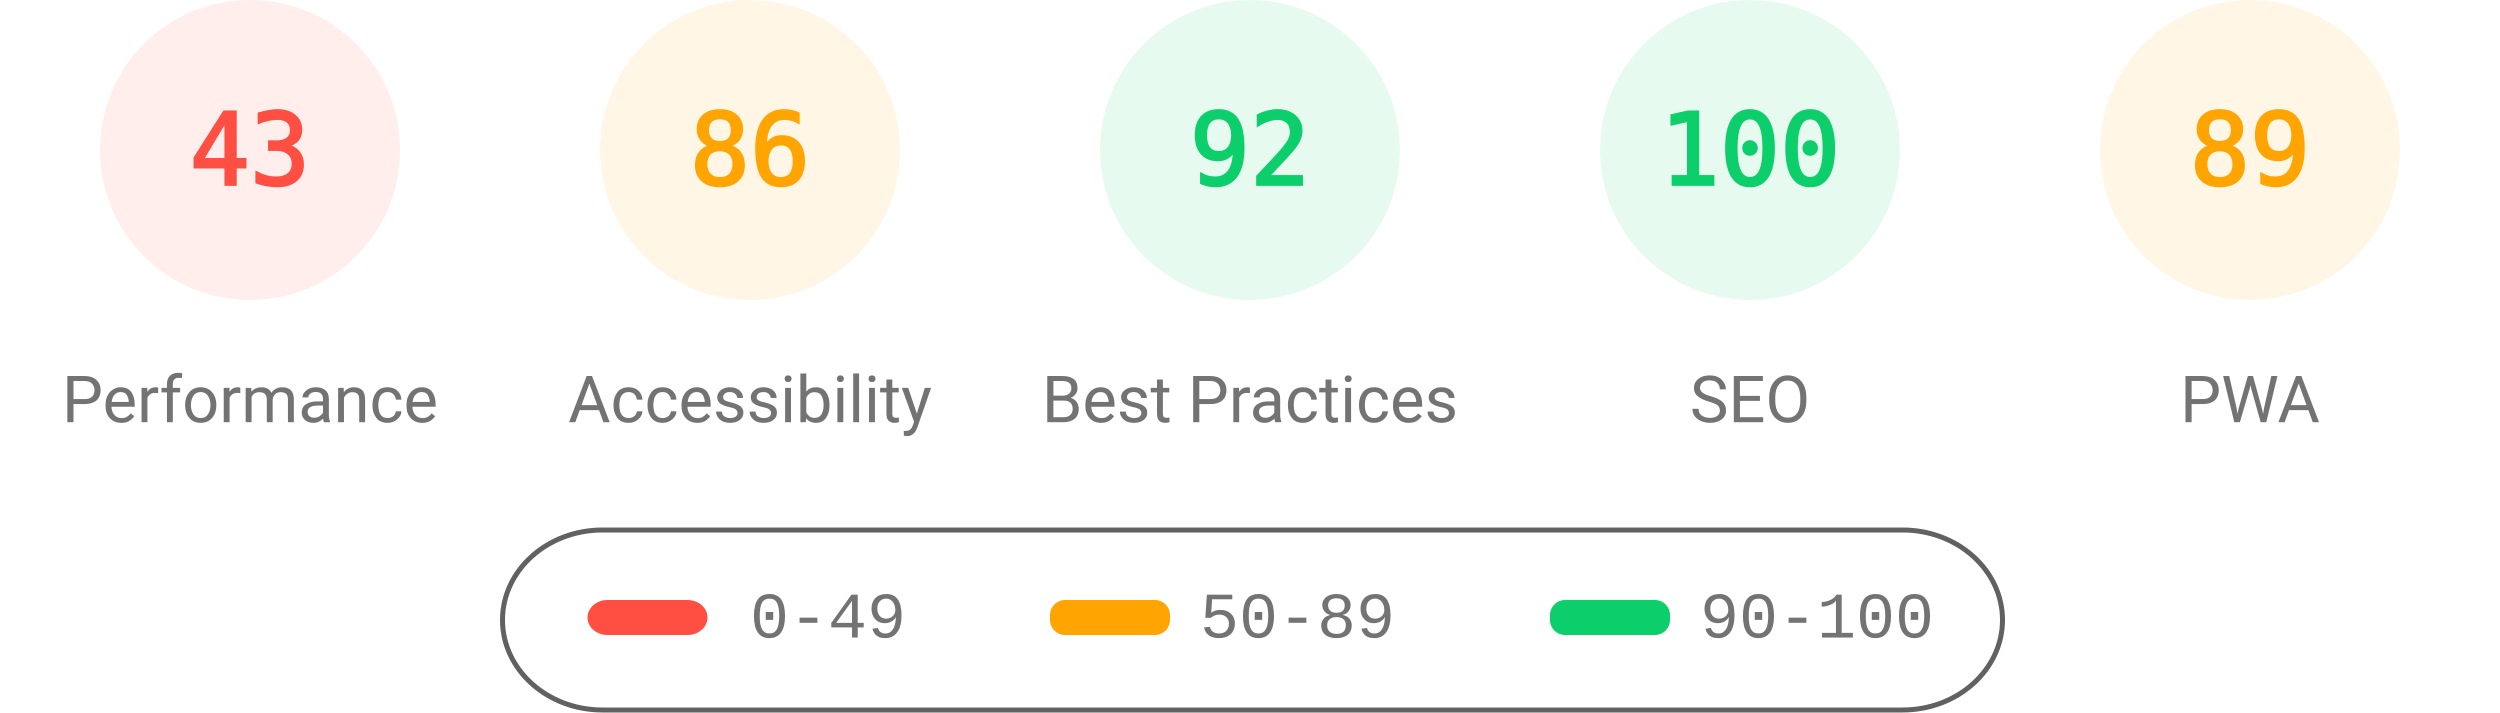
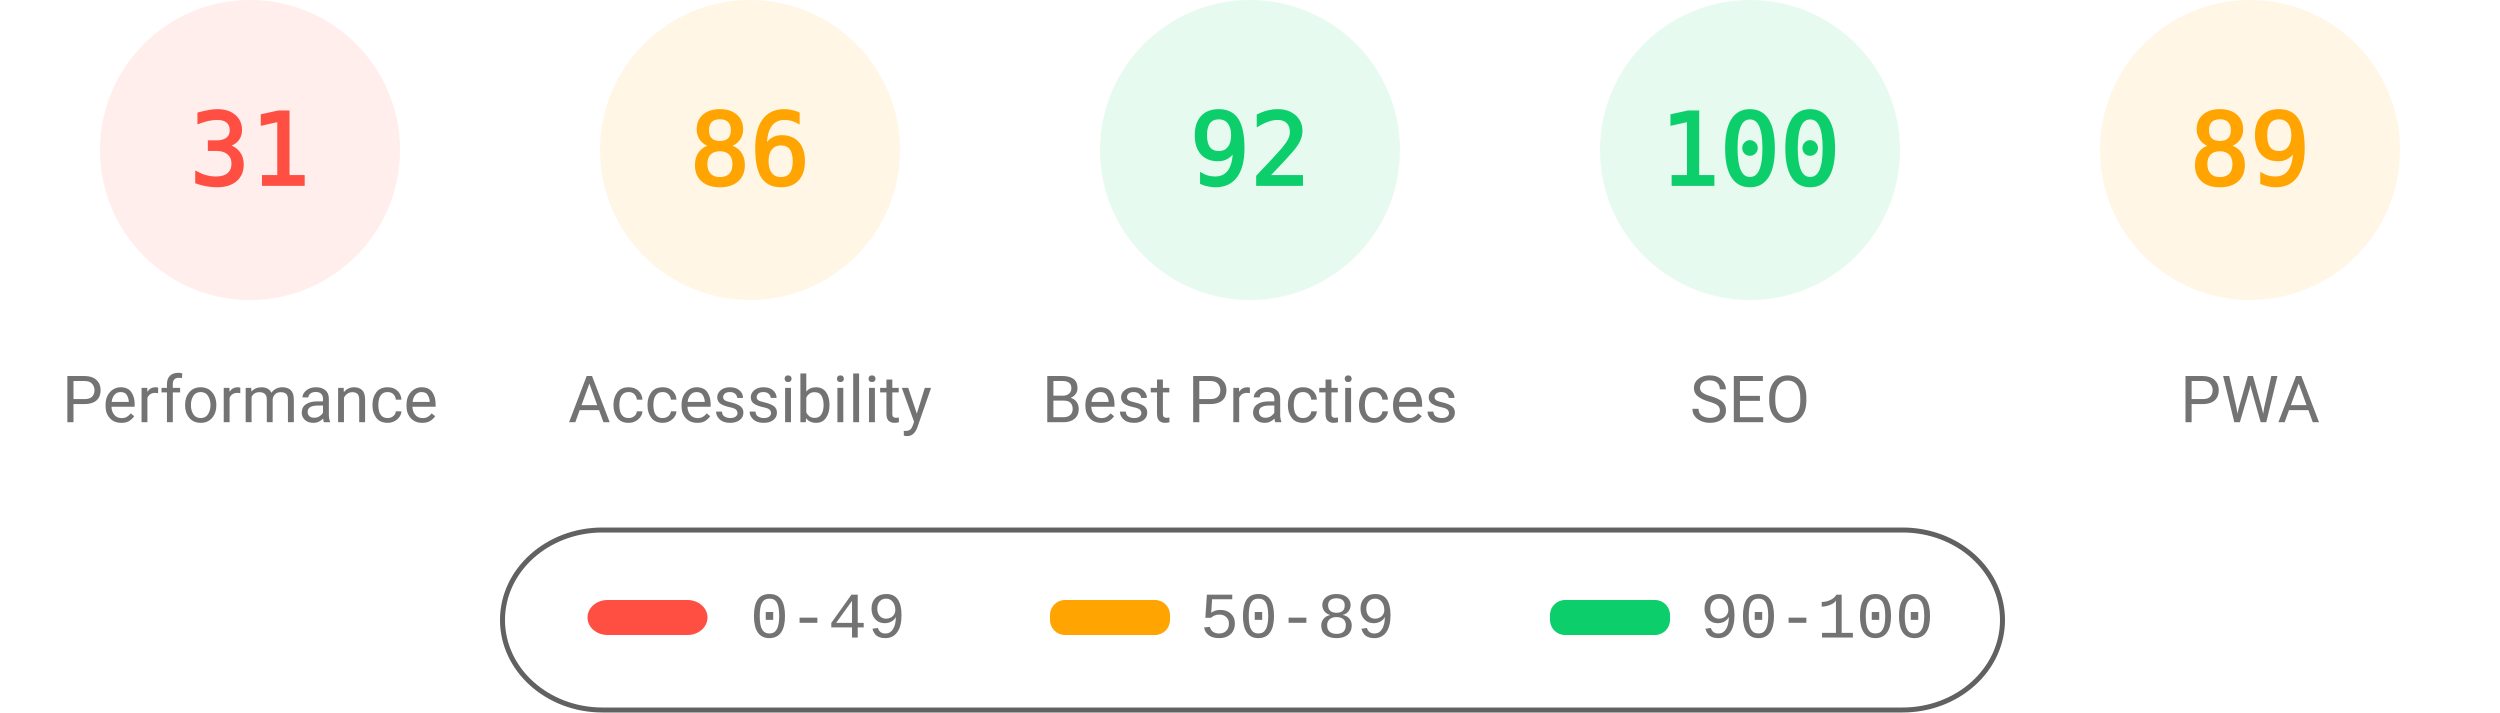
<svg xmlns="http://www.w3.org/2000/svg" fill="none" width="1000" height="285">
  <style>.gauge-base{opacity:.1}.gauge-arc{fill:none;animation-delay:250ms;stroke-linecap:round;transform:rotate(-90deg);transform-origin:100px 60px;animation:load-gauge 1s ease forwards}.guage-text{font-size:40px;font-family:monospace;text-align:center}.guage-red{color:#ff4e42;fill:#ff4e42;stroke:#ff4e42}.guage-orange{color:#ffa400;fill:#ffa400;stroke:#ffa400}.guage-green{color:#0cce6b;fill:#0cce6b;stroke:#0cce6b}.guage-undefined{color:#5c5c5c;fill:#5c5c5c;stroke:#5c5c5c}.guage-title{color:#737373;fill:#737373;stroke:none;font-size:26px;line-height:26px;font-family:Roboto,Halvetica,Arial,sans-serif}@keyframes load-gauge{from{stroke-dasharray:0 352.858}}</style>
  <svg class="guage-div guage-perf guage-red" viewBox="0 0 200 200" width="200" height="200">
    <circle class="gauge-base" r="56" cx="100" cy="60" stroke-width="8" />
-     <circle class="gauge-arc guage-arc-1" r="56" cx="100" cy="60" stroke-width="8" style="stroke-dasharray:151.299,351.858" />
-     <text class="guage-text" x="100" y="60" alignment-baseline="central" dominant-baseline="central" text-anchor="middle">43</text>
+     <circle class="gauge-arc guage-arc-1" r="56" cx="100" cy="60" stroke-width="8" style="stroke-dasharray:109.076,351.858" />
+     <text class="guage-text" x="100" y="60" alignment-baseline="central" dominant-baseline="central" text-anchor="middle">31</text>
    <text class="guage-title" x="100" y="160" alignment-baseline="central" dominant-baseline="central" text-anchor="middle">Performance</text>
  </svg>
  <svg class="guage-div guage-acc guage-orange" viewBox="0 0 200 200" width="200" height="200" x="200">
    <circle class="gauge-base" r="56" cx="100" cy="60" stroke-width="8" />
    <circle class="gauge-arc guage-arc-2" r="56" cx="100" cy="60" stroke-width="8" style="stroke-dasharray:302.598,351.858" />
    <text class="guage-text" x="100" y="60" alignment-baseline="central" dominant-baseline="central" text-anchor="middle">86</text>
    <text class="guage-title" x="100" y="160" alignment-baseline="central" dominant-baseline="central" text-anchor="middle">Accessibility</text>
  </svg>
  <svg class="guage-div guage-best guage-green" viewBox="0 0 200 200" width="200" height="200" x="400">
    <circle class="gauge-base" r="56" cx="100" cy="60" stroke-width="8" />
    <circle class="gauge-arc guage-arc-3" r="56" cx="100" cy="60" stroke-width="8" style="stroke-dasharray:323.709,351.858" />
    <text class="guage-text" x="100" y="60" alignment-baseline="central" dominant-baseline="central" text-anchor="middle">92</text>
    <text class="guage-title" x="100" y="160" alignment-baseline="central" dominant-baseline="central" text-anchor="middle">Best Practices</text>
  </svg>
  <svg class="guage-div guage-seo guage-green" viewBox="0 0 200 200" width="200" height="200" x="600">
    <circle class="gauge-base" r="56" cx="100" cy="60" stroke-width="8" />
    <circle class="gauge-arc guage-arc-4" r="56" cx="100" cy="60" stroke-width="8" style="stroke-dasharray:351.858,351.858" />
    <text class="guage-text" x="100" y="60" alignment-baseline="central" dominant-baseline="central" text-anchor="middle">100</text>
    <text class="guage-title" x="100" y="160" alignment-baseline="central" dominant-baseline="central" text-anchor="middle">SEO</text>
  </svg>
  <svg class="guage-div guage-pwa guage-orange" viewBox="0 0 200 200" width="200" height="200" x="800">
    <circle class="gauge-base" r="56" cx="100" cy="60" stroke-width="8" />
    <circle class="gauge-arc guage-arc-4" r="56" cx="100" cy="60" stroke-width="8" style="stroke-dasharray:313.154,351.858" />
    <text class="guage-text" x="100" y="60" alignment-baseline="central" dominant-baseline="central" text-anchor="middle">89</text>
    <text class="guage-title" x="100" y="160" alignment-baseline="central" dominant-baseline="central" text-anchor="middle">PWA</text>
  </svg>
  <svg width="604" height="76" x="200" y="210">
    <path fill="none" id="canvas_background" d="M-1-1h604v80H-1z" />
    <rect fill-opacity="0" stroke="#616161" stroke-width="2" rx="40" id="svg_2" height="72" width="600" y="2" x="1" fill="#000" />
    <rect stroke="#000" rx="8" id="svg_3" height="14" width="48" y="30" x="35" stroke-opacity="null" stroke-width="0" fill="#ff4e42" />
    <rect stroke="#000" rx="6" id="svg_4" height="14" width="48" y="30" x="220" stroke-opacity="null" stroke-width="0" fill="#ffa400" />
    <rect stroke="#000" rx="6" id="svg_5" height="14" width="48" y="30" x="420" stroke-opacity="null" stroke-width="0" fill="#0cce6b" />
    <text xml:space="preserve" text-anchor="start" font-family="'Courier New', Courier, monospace" font-size="26" id="svg_6" y="45" x="100" stroke-opacity="null" stroke-width="0" stroke="#000" fill="#737373">0-49</text>
    <text xml:space="preserve" text-anchor="start" font-family="'Courier New', Courier, monospace" font-size="26" id="svg_7" y="45" x="280" stroke-opacity="null" stroke-width="0" stroke="#000" fill="#737373">50-89</text>
    <text xml:space="preserve" text-anchor="start" font-family="'Courier New', Courier, monospace" font-size="26" id="svg_8" y="45" x="480" stroke-opacity="null" stroke-width="0" stroke="#000" fill="#737373">90-100</text>
  </svg>
</svg>
